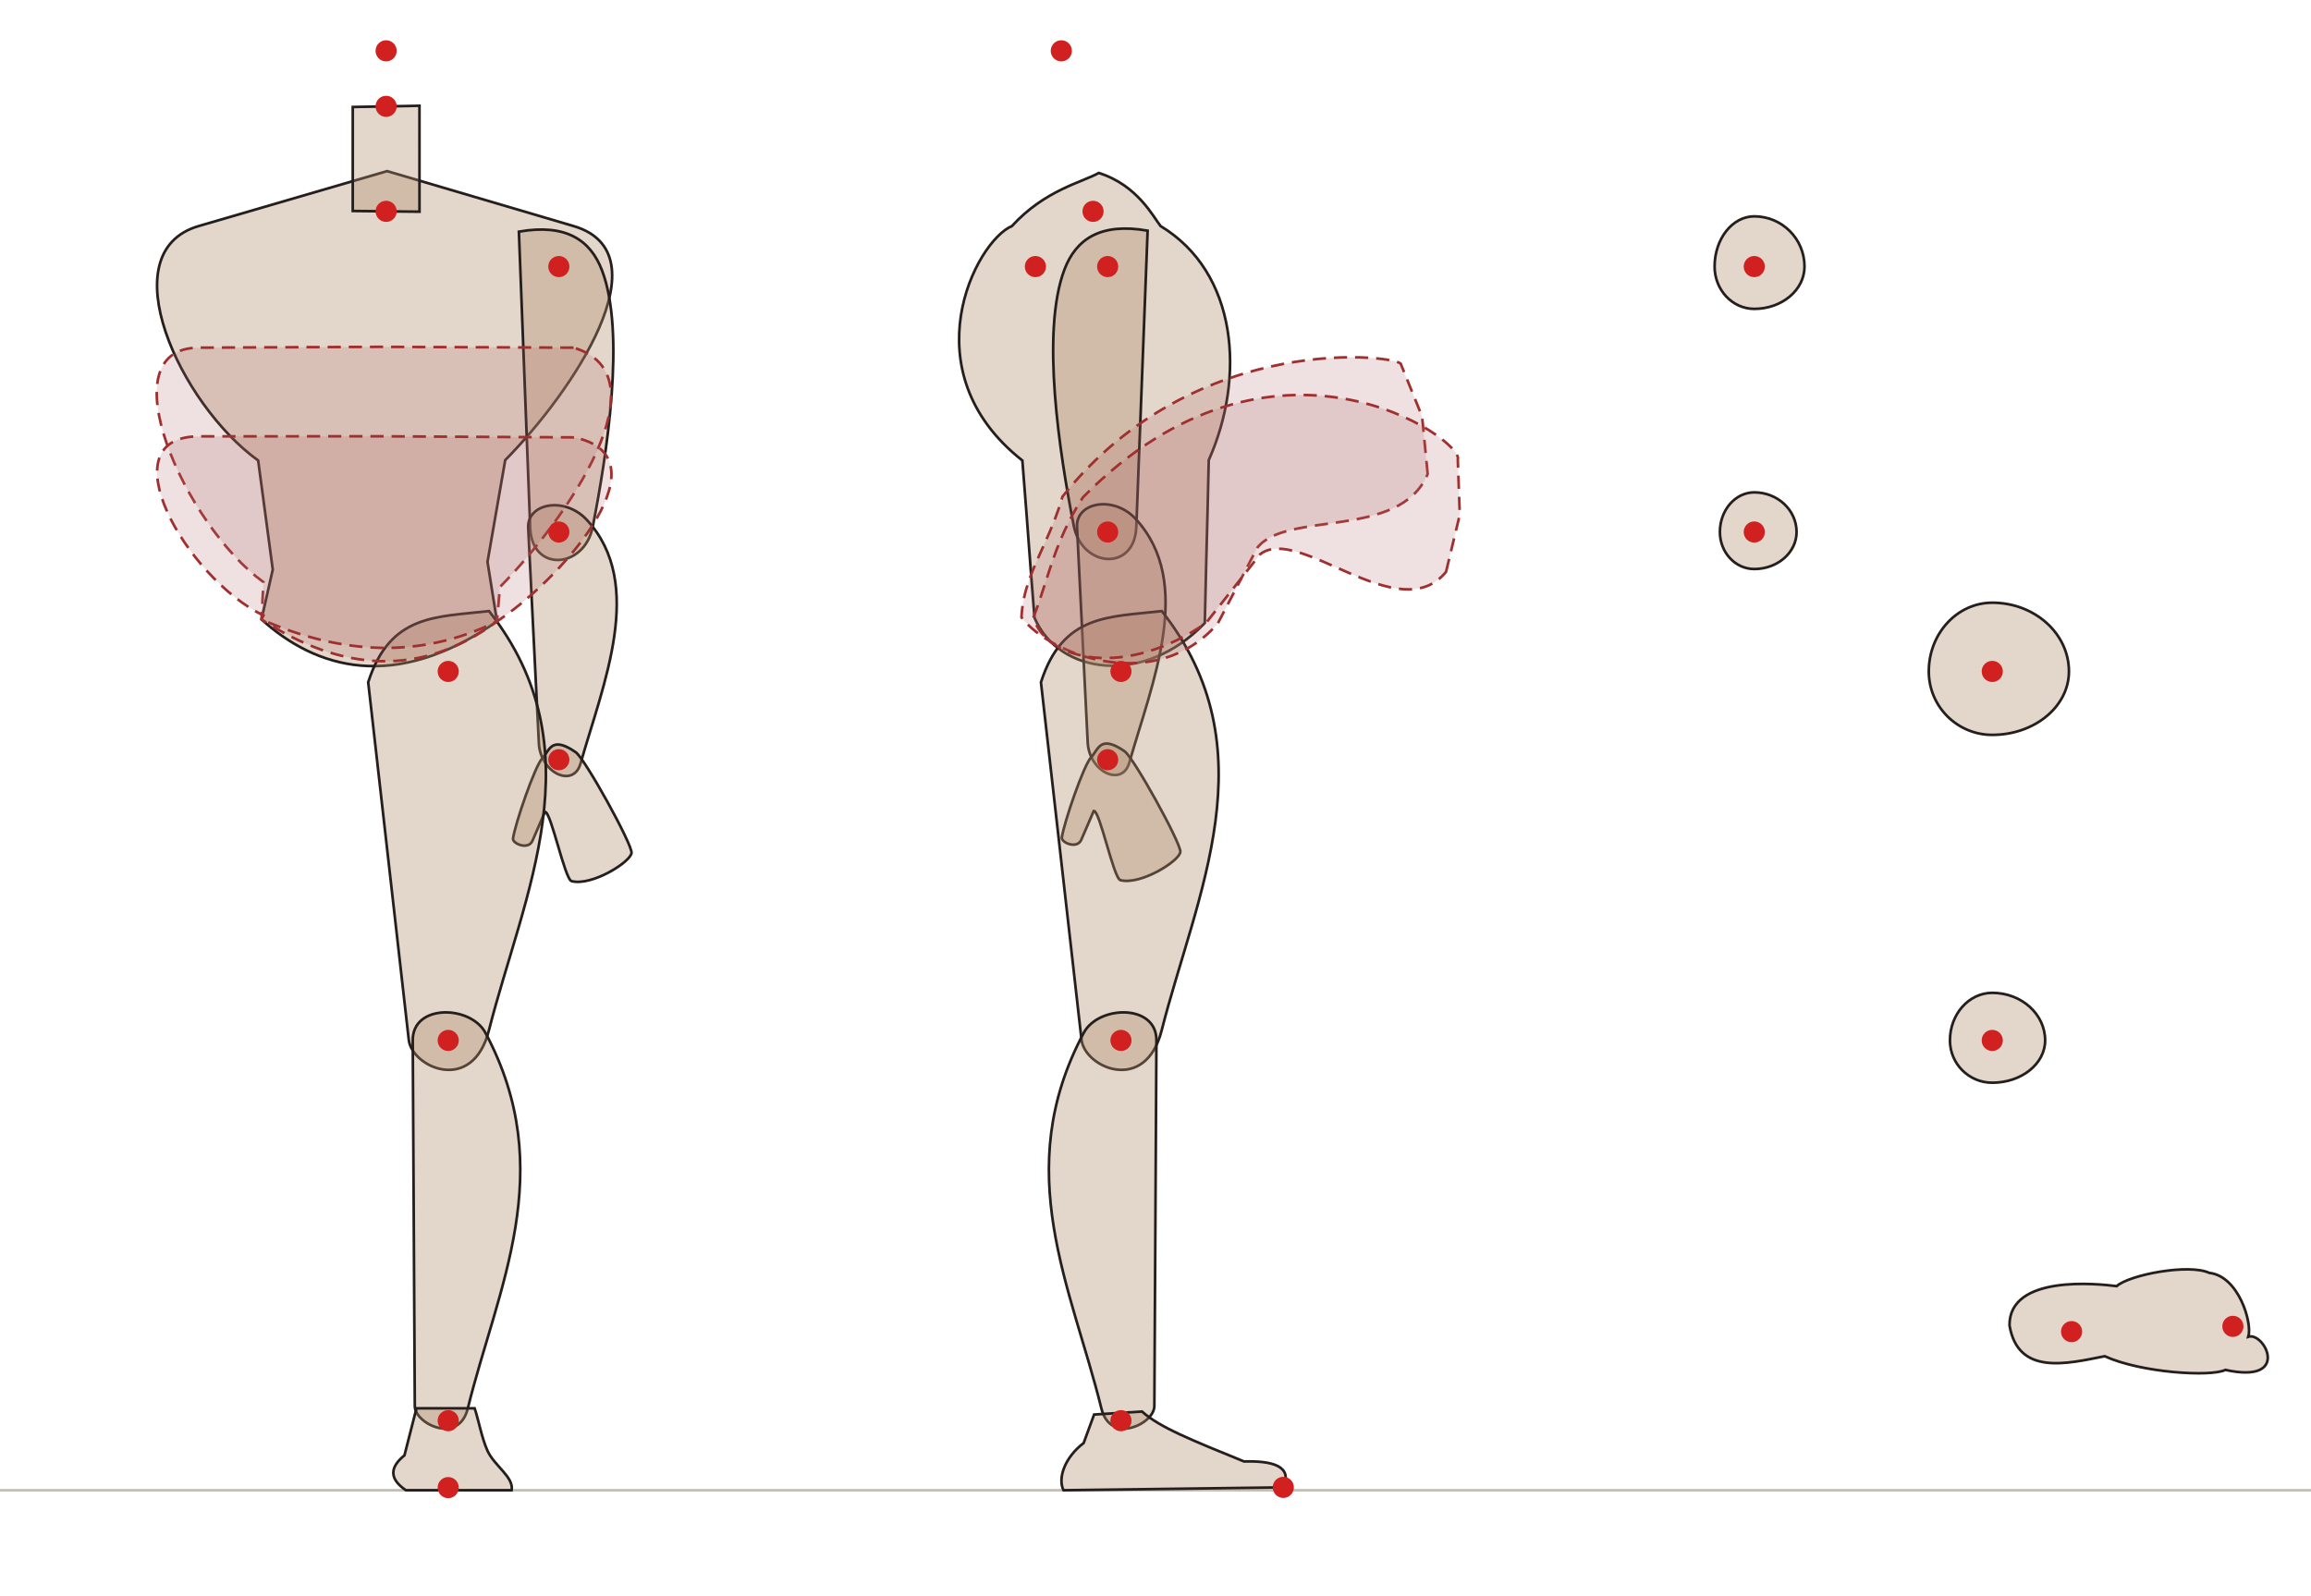
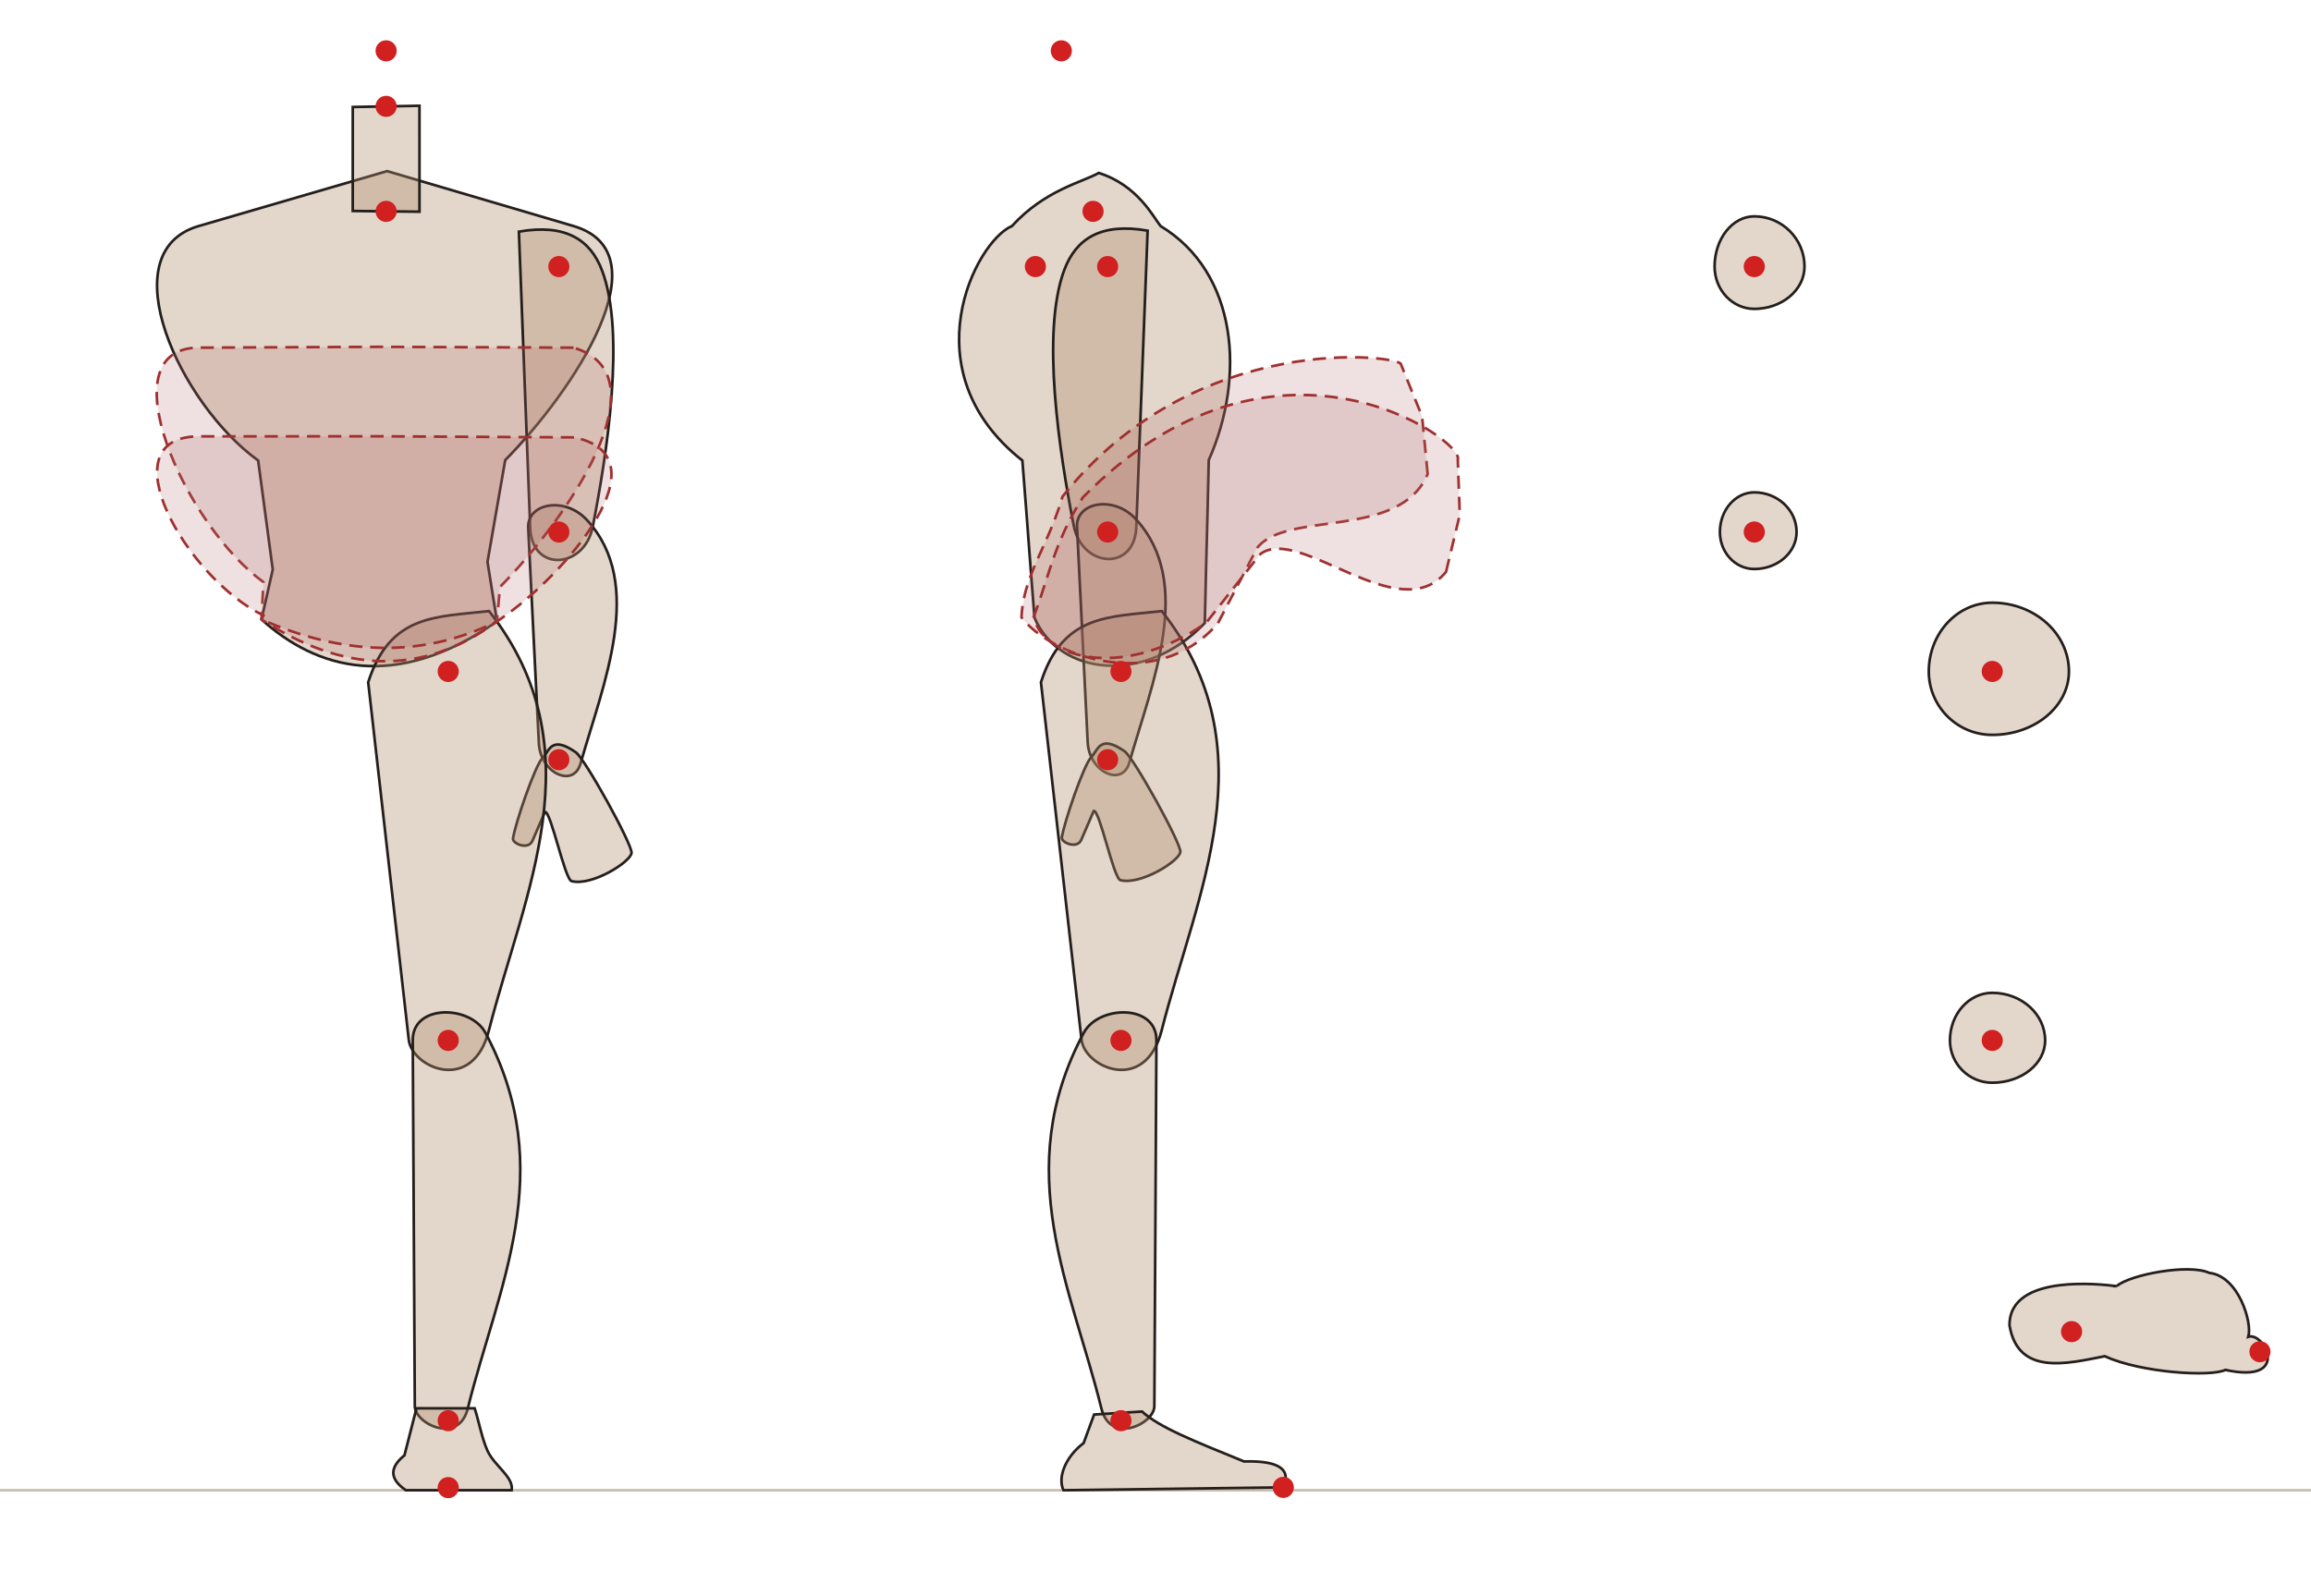
<svg xmlns="http://www.w3.org/2000/svg" width="873.96" height="603.73" viewBox="-143.42 -563.73 873.96 603.73" version="1.1" id="svg60" xml:space="preserve">
  <defs id="defs64" />
  <line x1="-143.42" x2="730.54" y1="0" y2="0" stroke="#c9bfae" stroke-width="1" id="line2" />
  <g id="front">
    <path id="front-torso" style="fill:#b08a6a;fill-opacity:0.35;stroke:#241f1c;stroke-width:1" d="M 73.47 -478.22 L 2.97 -499 L -68.28 -478.22 C -102.01 -468.38 -75.41 -410.86 -45.79 -389.53 L -40.27 -348.28 L -44.53 -329.42 C -24.01 -310.86 5.75 -301.63 44.53 -328.68 L 40.94 -351.18 L 47.64 -389.68 C 73.1 -415.48 108.35 -467.94 73.47 -478.22 Z" />
    <path id="front-neck" style="fill:#b08a6a;fill-opacity:0.35;stroke:#241f1c;stroke-width:1" d="M 15.22 -483.65 L 15.21 -523.73 L -10.01 -523.26 L -10.02 -483.92 L 15.22 -483.65 Z" />
    <path id="front-upper-arm" style="fill:#b08a6a;fill-opacity:0.35;stroke:#241f1c;stroke-width:1" d="M 80.73 -364.44 C 77.61 -348.59 57.73 -347.04 57.09 -363.99 L 52.81 -476.1 C 70.65 -479.24 79.9 -472.88 84.25 -461.44 C 93.27 -437.71 86.07 -391.65 80.73 -364.44 Z" />
    <path id="front-forearm" style="fill:#b08a6a;fill-opacity:0.35;stroke:#241f1c;stroke-width:1" d="M 78.54 -367.03 C 100.85 -342.77 84.62 -304.84 76.12 -274.89 C 73.45 -265.48 60.93 -271.27 60.37 -282.53 L 56.33 -364.03 C 55.86 -373.39 70.19 -376.12 78.54 -367.03 Z" />
    <path id="front-hand" style="fill:#b08a6a;fill-opacity:0.35;stroke:#241f1c;stroke-width:1" d="M 61.7 -276.94 C 58.87 -274.04 51.41 -252.19 50.59 -246.55 C 50.3 -244.64 56.36 -242 57.95 -245.7 L 62.66 -256.62 C 64.94 -256.88 70.15 -231.07 72.75 -230.41 C 80.47 -228.45 95.19 -237.75 95.41 -241.13 C 95.63 -244.44 77.79 -276.77 74.29 -279.19 C 64.93 -285.65 64.41 -279.73 61.7 -276.94 Z" />
    <path id="front-thigh" style="fill:#b08a6a;fill-opacity:0.35;stroke:#241f1c;stroke-width:1" d="M 41.52 -332.57 C 82.6 -280.35 54.54 -225.44 41.49 -174.03 C 35.29 -149.59 12.35 -159.97 11.17 -170.37 L -4.18 -305.63 C 4.08 -331.52 21.6 -330.28 41.52 -332.57 Z" />
    <path id="front-shin" style="fill:#b08a6a;fill-opacity:0.35;stroke:#241f1c;stroke-width:1" d="M 40.15 -173.05 C 68.07 -120.75 44.69 -76.52 33.49 -30.96 C 30.08 -17.09 13.49 -25.09 13.45 -31.81 L 12.67 -170.22 C 12.59 -184.05 34.55 -183.52 40.15 -173.05 Z" />
    <path id="front-foot" style="fill:#b08a6a;fill-opacity:0.35;stroke:#241f1c;stroke-width:1" d="m 14.08,-31 h 22 c 1.542,4.663 2.673,11.153 4.804,15.946 C 43.485,-9.203 50.911,-5.088 50.08,0 h -24 -16 C 3.527,-4.457 4.138,-8.824 9.53,-13.2 Z" />
  </g>
  <g id="front-bend">
    <path id="front-bend-torso" style="fill:#b06a6a;fill-opacity:0.2;stroke:#a03030;stroke-width:1;stroke-dasharray:5 3" d="M 73.47 -432.22 L 0.34 -432.53 L -68.28 -432.22 C -103.42 -432.06 -73.41 -364.86 -43.79 -343.53 L -44.08 -338.02 L -44.53 -329.42 C -14.19 -309.58 15.84 -307.37 44.53 -328.68 L 45.25 -337.14 L 45.64 -341.68 C 71.1 -367.48 108.35 -421.94 73.47 -432.22 Z" />
    <path id="front-bend-torso-2" style="fill:#b06a6a;fill-opacity:0.2;stroke:#a03030;stroke-width:1;stroke-dasharray:5 3" d="M 73.66 -398.28 L 0.53 -398.69 L -68.09 -398.67 C -103.23 -398.66 -73.37 -345.35 -43.79 -330.91 L -44.19 -330.1 L -44.53 -329.42 C -14.23 -315.99 15.8 -314.42 44.53 -328.68 L 45.15 -329.1 L 45.64 -329.43 C 71.15 -346.72 108.52 -391.27 73.66 -398.28 Z" />
  </g>
  <g id="side">
    <path id="side-torso" style="fill:#b08a6a;fill-opacity:0.35;stroke:#241f1c;stroke-width:1" d="M 295.47 -478.22 C 292.77 -481.6 286.76 -493.72 272.09 -498.31 C 266.06 -494.83 251.76 -491.91 239.27 -478.22 C 225.54 -472.44 200.25 -423.37 243.21 -389.53 C 244.26 -376.78 245.32 -362.18 246.37 -348.28 C 246.85 -341.98 247.32 -335.82 247.8 -330.04 C 256.96 -308.44 289.33 -304.13 312.2 -328.06 C 312.38 -336.89 312.56 -344.23 312.75 -351.18 C 313.06 -363.32 313.38 -374.24 313.7 -389.68 C 327.69 -421.14 324.63 -460.62 295.47 -478.22 Z" />
    <path id="side-upper-arm" style="fill:#b08a6a;fill-opacity:0.35;stroke:#241f1c;stroke-width:1" d="M 286.3 -364.36 C 285.66 -347.41 265.78 -348.96 262.66 -364.81 C 257.32 -392.02 250.12 -438.08 259.14 -461.81 C 263.49 -473.25 272.74 -479.61 290.58 -476.47 L 286.3 -364.36 Z" />
    <path id="side-forearm" style="fill:#b08a6a;fill-opacity:0.35;stroke:#241f1c;stroke-width:1" d="M 286.09 -367.4 C 308.4 -343.14 292.17 -305.21 283.67 -275.26 C 281 -265.85 268.48 -271.64 267.92 -282.9 L 263.88 -364.4 C 263.41 -373.76 277.74 -376.49 286.09 -367.4 Z" />
    <path id="side-hand" style="fill:#b08a6a;fill-opacity:0.35;stroke:#241f1c;stroke-width:1" d="M 269.25 -277.31 C 266.42 -274.41 258.96 -252.56 258.14 -246.92 C 257.85 -245.01 263.91 -242.37 265.5 -246.07 L 270.21 -256.99 C 272.49 -257.25 277.7 -231.44 280.3 -230.78 C 288.02 -228.82 302.74 -238.12 302.96 -241.5 C 303.18 -244.81 285.34 -277.14 281.84 -279.56 C 272.48 -286.02 271.96 -280.1 269.25 -277.31 Z" />
    <path id="side-thigh" style="fill:#b08a6a;fill-opacity:0.35;stroke:#241f1c;stroke-width:1" d="M 295.94 -332.57 C 337.02 -280.35 308.96 -225.44 295.91 -174.03 C 289.71 -149.59 266.77 -159.97 265.59 -170.37 L 250.24 -305.63 C 258.5 -331.52 276.02 -330.28 295.94 -332.57 Z" />
    <path id="side-shin" style="fill:#b08a6a;fill-opacity:0.35;stroke:#241f1c;stroke-width:1" d="M 293.91 -170.22 L 293.13 -31.81 C 293.09 -25.09 276.5 -17.09 273.09 -30.96 C 261.89 -76.52 238.51 -120.75 266.43 -173.05 C 272.03 -183.52 293.99 -184.05 293.91 -170.22 Z" />
    <path id="side-foot" style="fill:#b08a6a;fill-opacity:0.35;stroke:#241f1c;stroke-width:1" d="m 288.45,-29.78 c 6.77,6.08 19.02,10.88 38.59,18.89 10.39,-0.29 18.57,1.6 14.85,9.8 L 300.33,-0.545 L 258.77,0 c -2.268,-4.646 0.521,-12.456 7.614,-17.858 L 270.34,-28.64 Z" />
  </g>
  <g id="side-bend">
    <path id="side-bend-torso" style="fill:#b06a6a;fill-opacity:0.2;stroke:#a03030;stroke-width:1;stroke-dasharray:5 3" d="M 396.49 -384.41 L 394.37 -406.19 L 386.4 -425.88 C 387.08 -429.12 309.22 -439.71 258.39 -375.89 C 254.7 -363 249.12 -353.95 245.74 -344.23 C 244.2 -339.83 243.12 -335.29 242.87 -330.19 C 254.15 -315.49 293.77 -301.01 317.13 -327.91 L 322.54 -338.29 L 332.01 -356.46 C 343.01 -370.79 385.86 -359.39 396.49 -384.41 Z" />
    <path id="side-bend-torso-2" style="fill:#b06a6a;fill-opacity:0.2;stroke:#a03030;stroke-width:1;stroke-dasharray:5 3" d="M 403.44 -347.43 L 408.63 -369.02 L 407.88 -389.93 C 410.54 -397.02 338.29 -448.81 266.14 -375.63 C 258.6 -363.97 255.41 -354.19 252.18 -344.13 C 250.71 -339.56 249.24 -334.94 247.35 -330.05 C 252.73 -313.21 282.83 -307.32 312.65 -328.05 L 320.1 -337.52 L 333.14 -354.07 C 347.72 -365.46 385.71 -325.6 403.44 -347.43 Z" />
  </g>
  <g id="end">
    <path id="end-upper-arm" style="fill:#b08a6a;fill-opacity:0.35;stroke:#241f1c;stroke-width:1" d="M 520.00 -481.89 C 530.49 -481.89 539.00 -473.38 539.00 -462.89 C 539.00 -454.05 530.49 -446.89 520.00 -446.89 C 511.72 -446.89 505.00 -454.05 505.00 -462.89 C 505.00 -473.38 511.72 -481.89 520.00 -481.89 Z" />
    <path id="end-forearm" style="fill:#b08a6a;fill-opacity:0.35;stroke:#241f1c;stroke-width:1" d="M 520.00 -377.48 C 528.84 -377.48 536.00 -370.76 536.00 -362.48 C 536.00 -354.75 528.84 -348.48 520.00 -348.48 C 512.82 -348.48 507.00 -354.75 507.00 -362.48 C 507.00 -370.76 512.82 -377.48 520.00 -377.48 Z" />
    <path id="end-thigh" style="fill:#b08a6a;fill-opacity:0.35;stroke:#241f1c;stroke-width:1" d="M 610.00 -335.74 C 626.02 -335.74 639.00 -324.10 639.00 -309.74 C 639.00 -296.48 626.02 -285.74 610.00 -285.74 C 596.74 -285.74 586.00 -296.48 586.00 -309.74 C 586.00 -324.10 596.74 -335.74 610.00 -335.74 Z" />
    <path id="end-shin" style="fill:#b08a6a;fill-opacity:0.35;stroke:#241f1c;stroke-width:1" d="M 610.00 -188.16 C 621.05 -188.16 630.00 -180.10 630.00 -170.16 C 630.00 -161.32 621.05 -154.16 610.00 -154.16 C 601.16 -154.16 594.00 -161.32 594.00 -170.16 C 594.00 -180.10 601.16 -188.16 610.00 -188.16 Z" />
-     <path id="end-foot" style="fill:#b08a6a;fill-opacity:0.35;stroke:#241f1c;stroke-width:1" d="m 657.035,-77.209 c 4.986,-4.378 27.406,-8.567 35.028,-5.019 11.113,1.196 16.351,18.931 14.779,24.161 6.109,-1.967 16.378,18.027 -8.683,12.537 -5.326,2.696 -31.751,1.163 -45.631,-5.172 -14.218,2.812 -32.788,7.502 -36.002,-11.657 -0.176,-19.289 33.341,-15.762 40.509,-14.85 z" />
+     <path id="end-foot" style="fill:#b08a6a;fill-opacity:0.35;stroke:#241f1c;stroke-width:1" d="m 657.035,-77.209 c 4.986,-4.378 27.406,-8.567 35.028,-5.019 11.113,1.196 16.351,18.931 14.779,24.161 6.109,-1.967 16.378,18.027 -8.683,12.537 -5.326,2.696 -31.751,1.163 -45.631,-5.172 -14.218,2.812 -32.788,7.502 -36.002,-11.657 -0.093,-10.148 9.14,-13.98 18.955,-15.202 8.842,-1.1 18.157,-0.08 21.555,0.352 z" />
  </g>
  <g id="anchors">
    <circle id="anchor-shoulder" cx="67.92" cy="-462.89" r="4" style="fill:#d02020" />
    <circle id="anchor-elbow" cx="67.92" cy="-362.48" r="4" style="fill:#d02020" />
    <circle id="anchor-wrist" cx="67.92" cy="-276.35" r="4" style="fill:#d02020" />
    <circle id="anchor-hip" cx="26.08" cy="-309.74" r="4" style="fill:#d02020" />
    <circle id="anchor-knee" cx="26.08" cy="-170.16" r="4" style="fill:#d02020" />
    <circle id="anchor-ankle" cx="26.08" cy="-26.32" r="4" style="fill:#d02020" />
    <circle id="anchor-neck-base" cx="2.6" cy="-483.78" r="4" style="fill:#d02020" />
    <circle id="anchor-neck-top" cx="2.6" cy="-523.5" r="4" style="fill:#d02020" />
    <circle id="anchor-side-shoulder" cx="275.47" cy="-462.89" r="4" style="fill:#d02020" />
    <circle id="anchor-side-shoulder-far" cx="248.14" cy="-462.89" r="4" style="fill:#d02020" />
    <circle id="anchor-side-elbow" cx="275.47" cy="-362.48" r="4" style="fill:#d02020" />
    <circle id="anchor-side-wrist" cx="275.47" cy="-276.35" r="4" style="fill:#d02020" />
    <circle id="anchor-side-hip" cx="280.5" cy="-309.74" r="4" style="fill:#d02020" />
    <circle id="anchor-side-knee" cx="280.5" cy="-170.16" r="4" style="fill:#d02020" />
    <circle id="anchor-side-ankle" cx="280.5" cy="-26.32" r="4" style="fill:#d02020" />
    <circle id="anchor-side-neck-base" cx="269.94" cy="-483.78" r="4" style="fill:#d02020" />
    <circle id="anchor-toe" cx="26.08" cy="-1" r="4" style="fill:#d02020" />
    <circle id="anchor-side-toe" cx="341.89" cy="-1.09" r="4" style="fill:#d02020" />
    <circle id="anchor-head" cx="2.6" cy="-544.5" r="4" style="fill:#d02020" />
    <circle id="anchor-side-head" cx="257.94" cy="-544.5" r="4" style="fill:#d02020" />
    <circle id="anchor-end-shoulder" cx="520" cy="-462.89" r="4" style="fill:#d02020" />
    <circle id="anchor-end-elbow" cx="520" cy="-362.48" r="4" style="fill:#d02020" />
    <circle id="anchor-end-hip" cx="610" cy="-309.74" r="4" style="fill:#d02020" />
    <circle id="anchor-end-knee" cx="610" cy="-170.16" r="4" style="fill:#d02020" />
    <circle id="anchor-end-ankle" cx="640" cy="-60" r="4" style="fill:#d02020" />
-     <circle id="anchor-end-toe" cx="701" cy="-62" r="4" style="fill:#d02020" />
+     <circle id="anchor-end-toe" cx="711.233" cy="-52.407" r="4" style="fill:#d02020" />
  </g>
</svg>
